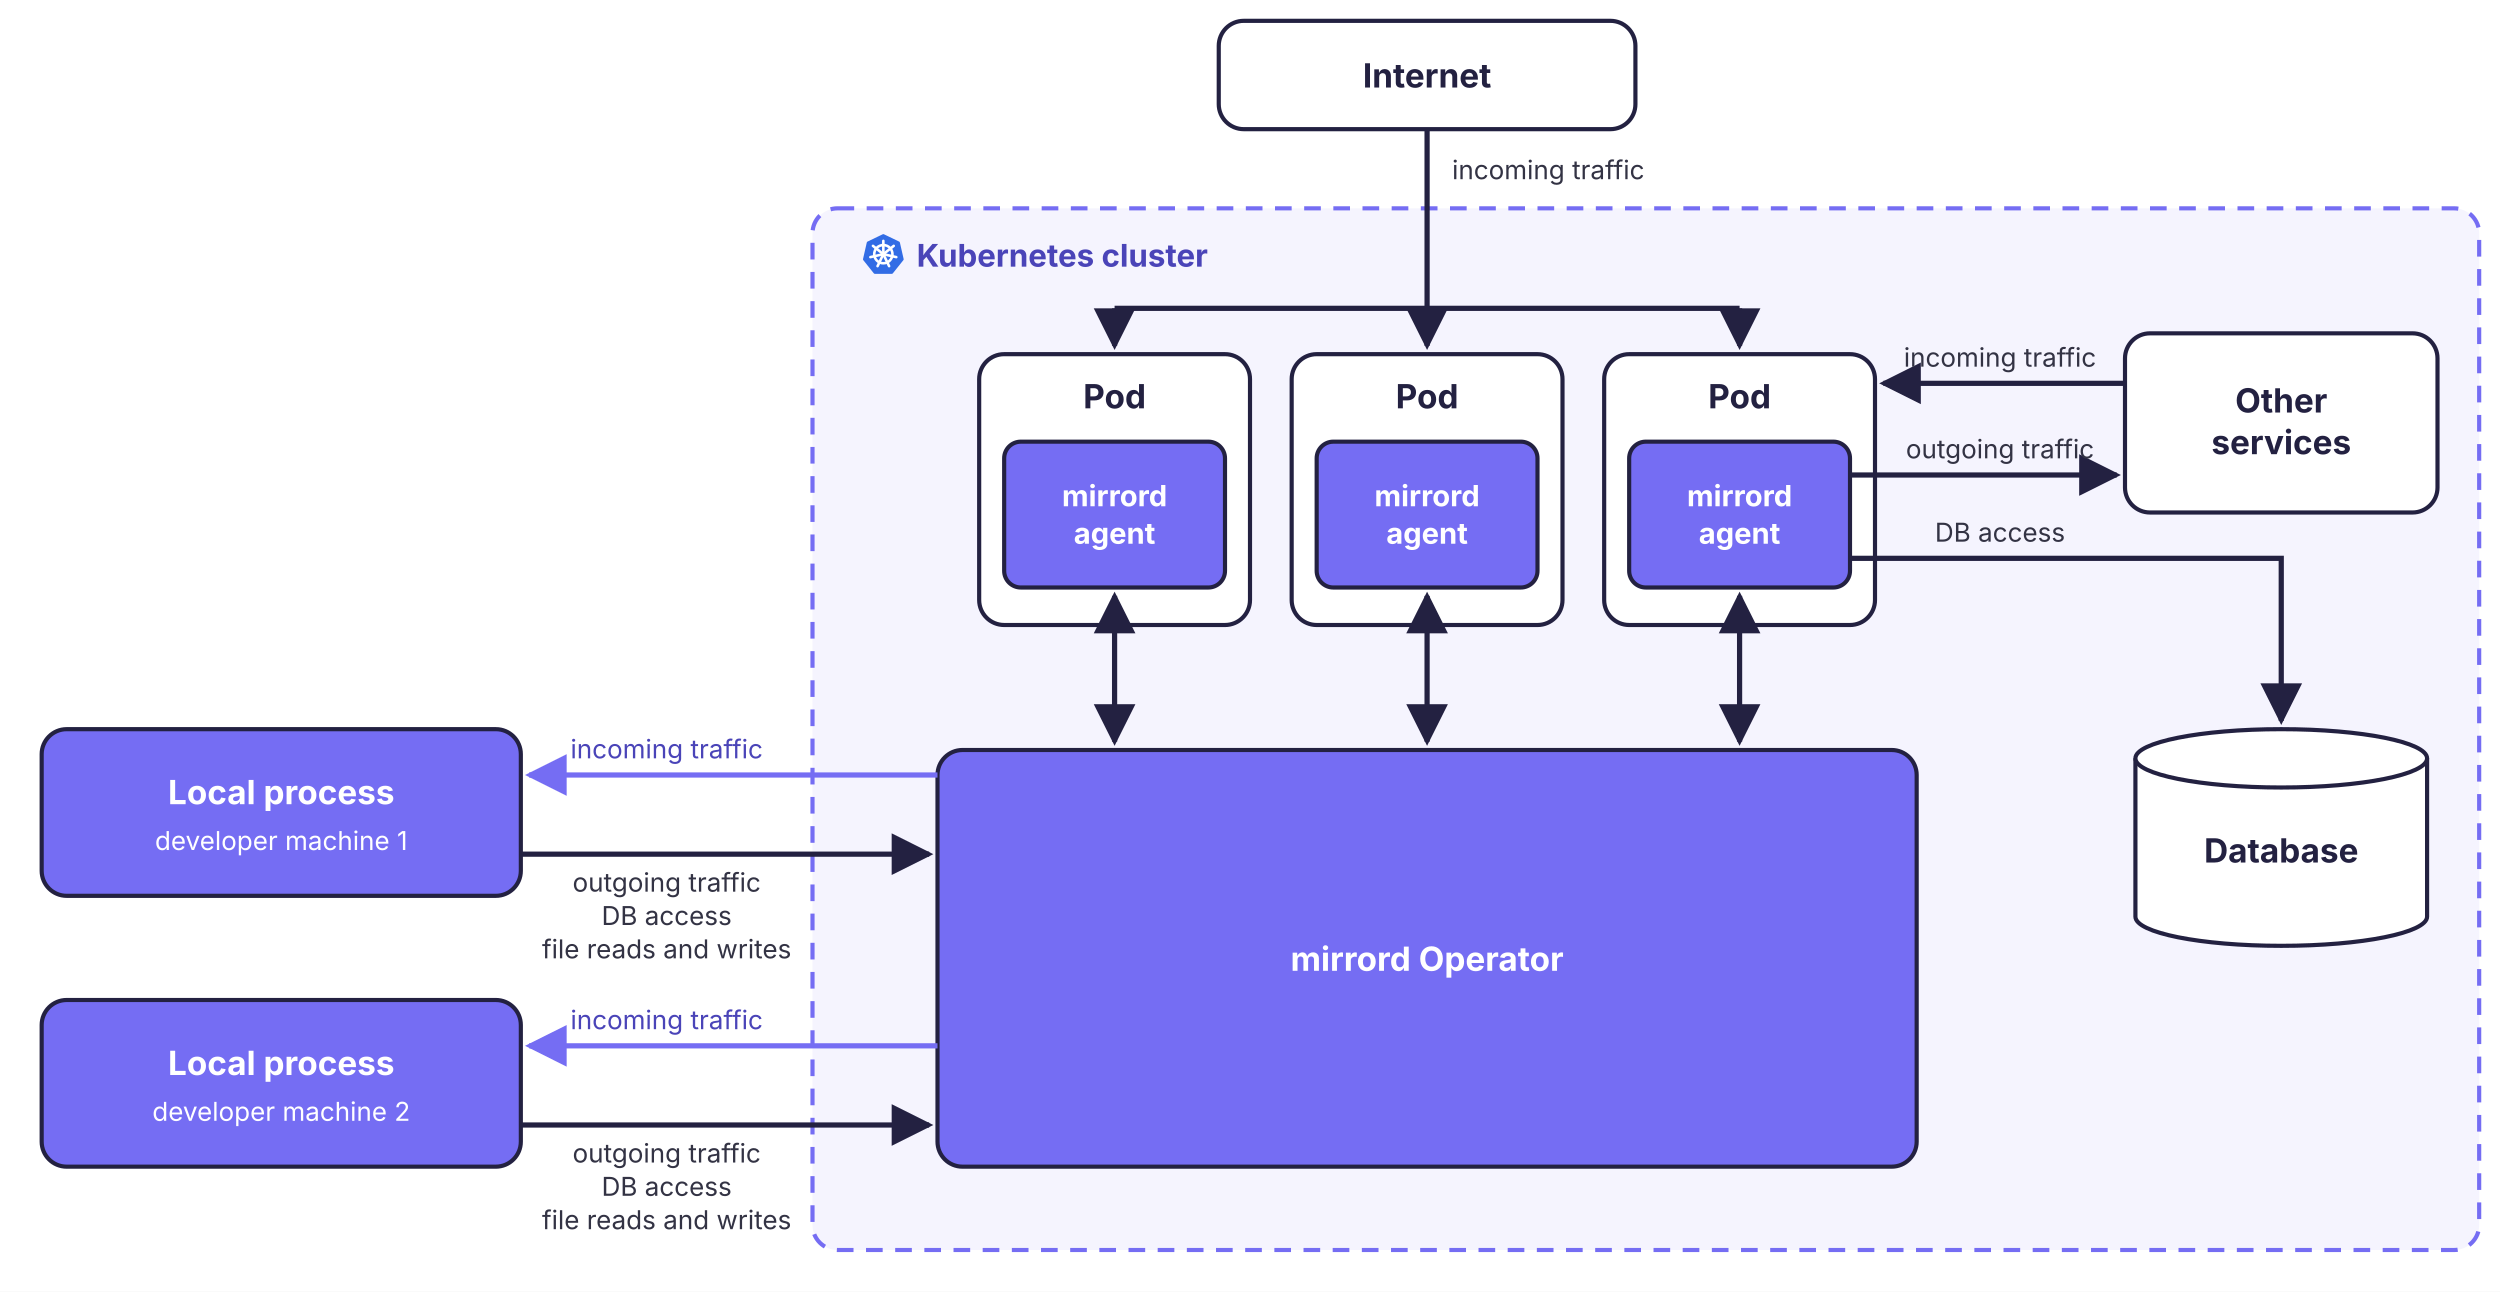
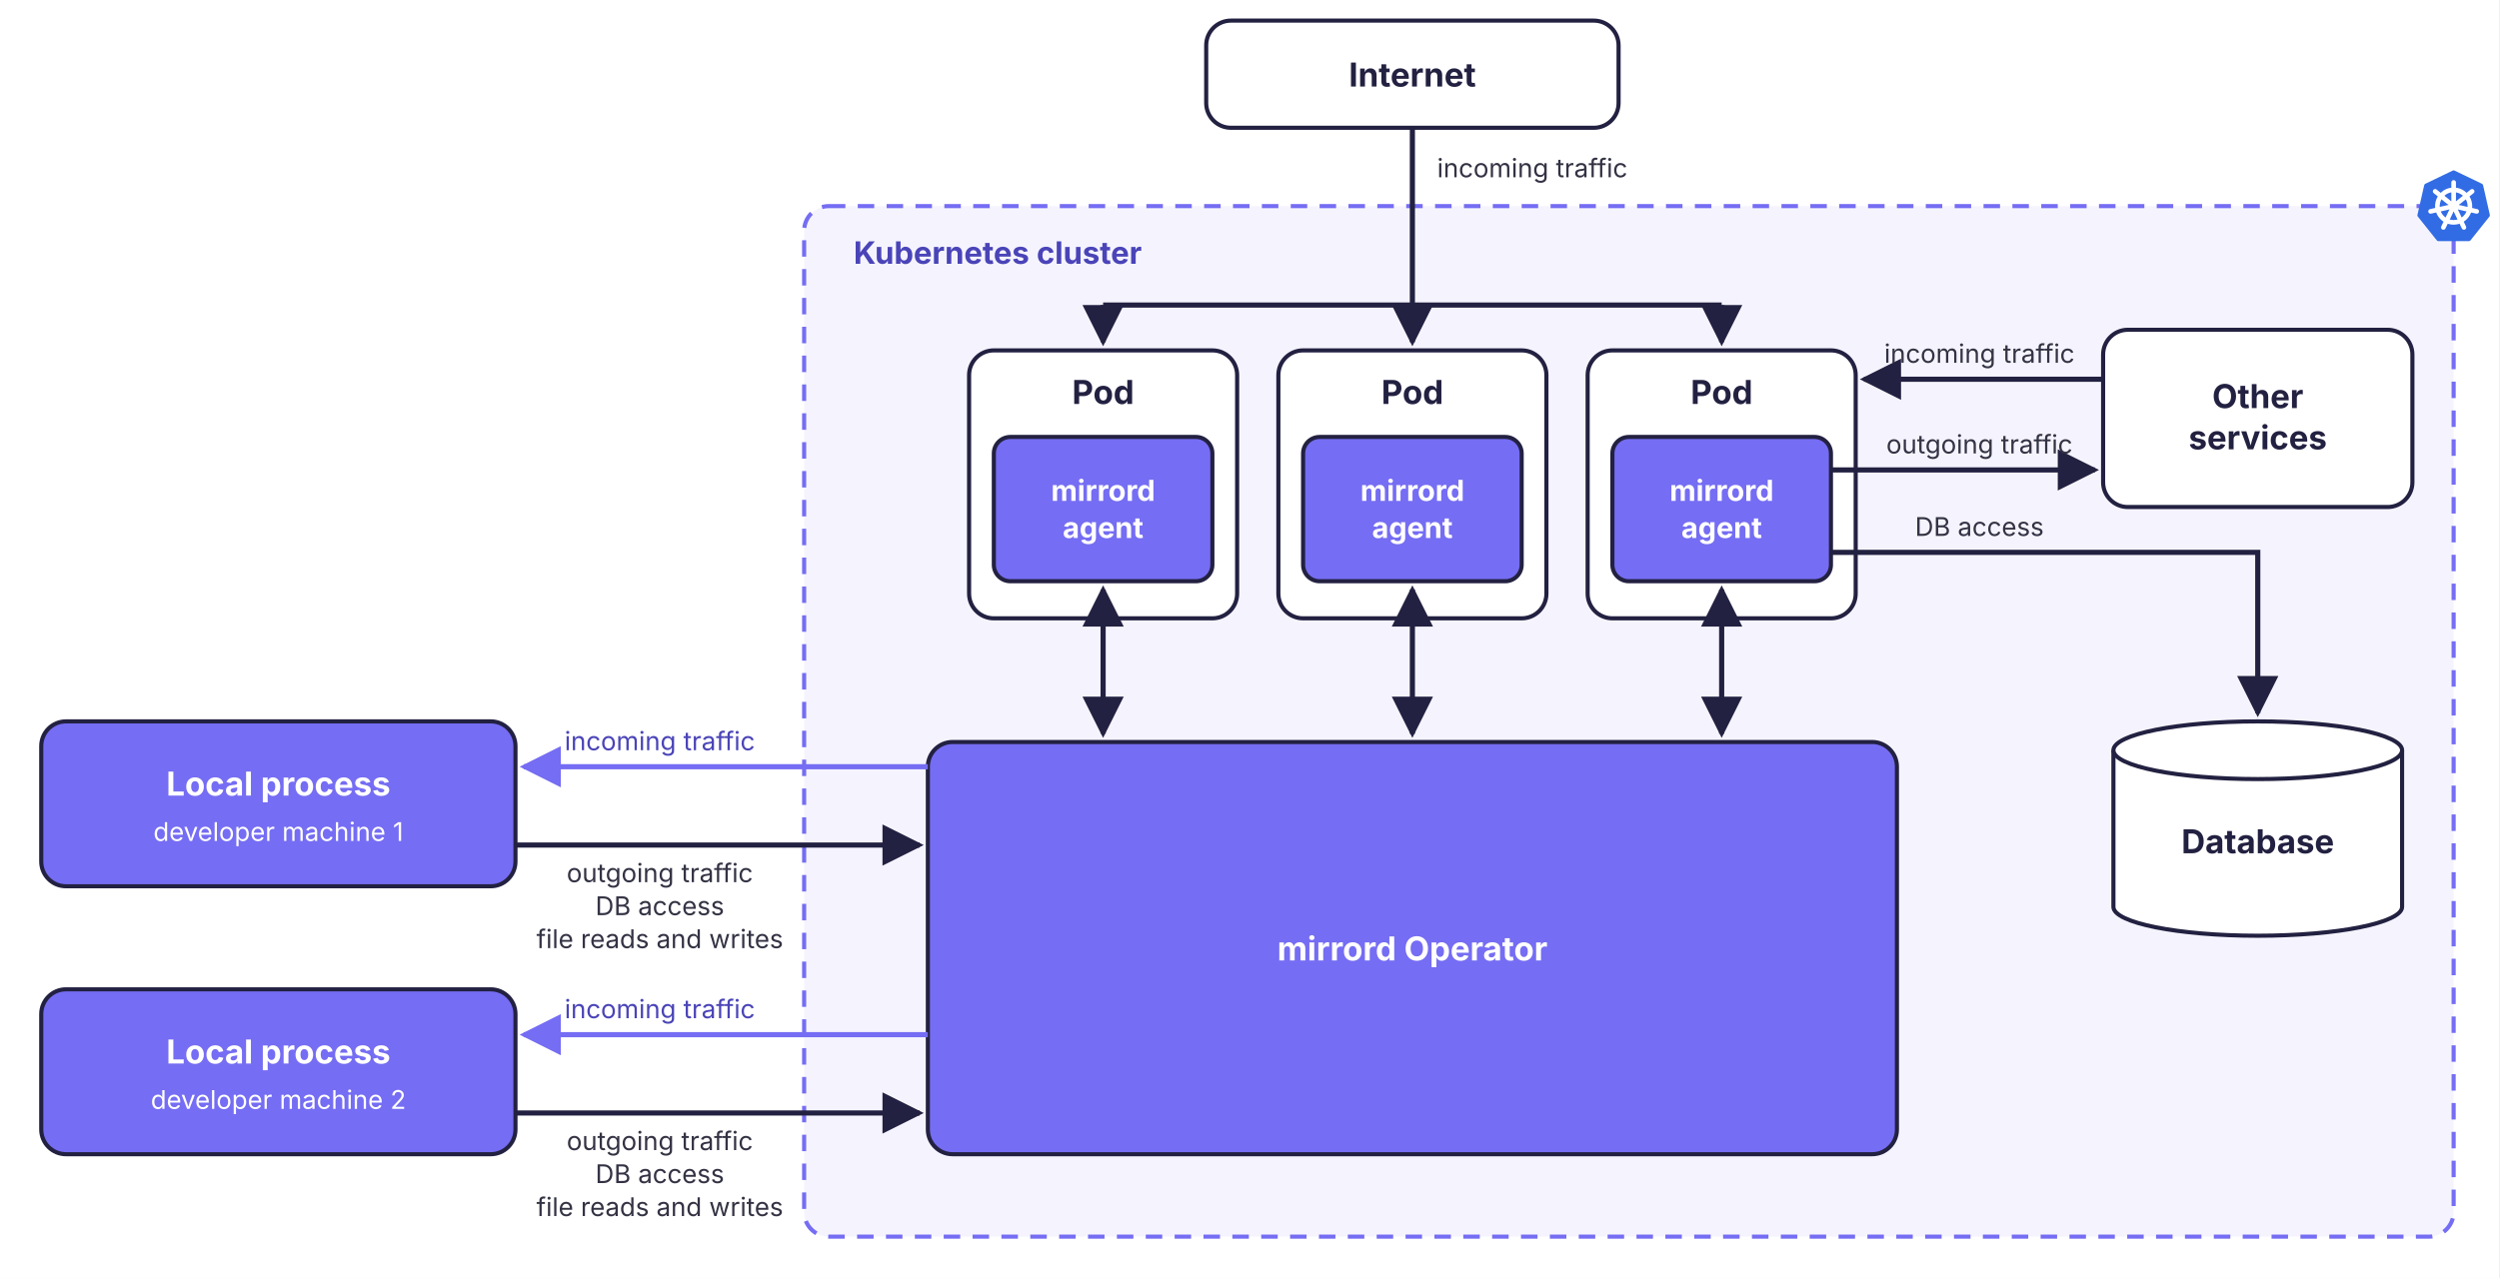
- <svg xmlns="http://www.w3.org/2000/svg" viewBox="0 0 1200 620" width="1200" height="620" font-family="Inter, Helvetica, Arial, sans-serif" role="img" aria-labelledby="t d">
+ <svg xmlns="http://www.w3.org/2000/svg" viewBox="0 0 1212 620" width="1212" height="620" font-family="Inter, Helvetica, Arial, sans-serif" role="img" aria-labelledby="t d">
  <defs>
    <marker id="arrow" viewBox="0 0 10 10" refX="9" refY="5" markerWidth="8" markerHeight="8" orient="auto-start-reverse">
      <path d="M0 0 L10 5 L0 10 z" fill="#232141" />
    </marker>
    <marker id="arrow-purple" viewBox="0 0 10 10" refX="9" refY="5" markerWidth="8" markerHeight="8" orient="auto-start-reverse">
      <path d="M0 0 L10 5 L0 10 z" fill="#756DF3" />
    </marker>
    <symbol id="k8s" viewBox="0 0 32 32">
      <polygon points="16.00,1.60 27.73,7.25 30.62,19.94 22.51,30.11 9.49,30.11 1.38,19.94 4.27,7.25" fill="#326CE5" stroke="#326CE5" stroke-width="2" stroke-linejoin="round" />
      <g fill="none" stroke="#ffffff" stroke-width="2" stroke-linecap="round">
        <circle cx="16" cy="16" r="7" />
        <line x1="16.00" y1="13.40" x2="16.00" y2="5.80" />
        <line x1="18.03" y1="14.38" x2="23.97" y2="9.64" />
        <line x1="18.53" y1="16.58" x2="25.94" y2="18.27" />
        <line x1="17.13" y1="18.34" x2="20.43" y2="25.19" />
        <line x1="14.87" y1="18.34" x2="11.57" y2="25.19" />
        <line x1="13.47" y1="16.58" x2="6.06" y2="18.27" />
        <line x1="13.97" y1="14.38" x2="8.03" y2="9.64" />
      </g>
      <circle cx="16" cy="16" r="2.4" fill="#ffffff" />
    </symbol>
  </defs>
-   <rect x="0" y="0" width="1200" height="620" fill="#ffffff" />
+   <rect x="0" y="0" width="1212" height="620" fill="#ffffff" />
  <rect x="390" y="100" width="800" height="500" rx="12" fill="#F5F4FE" stroke="#756DF3" stroke-width="2" stroke-dasharray="8 6" />
-   <use href="#k8s" x="414" y="112" width="20" height="20" />
-   <text x="440" y="128" font-size="15" font-weight="700" fill="#4a44b8">Kubernetes cluster</text>
+   <text x="414" y="128" font-size="15" font-weight="700" fill="#4a44b8">Kubernetes cluster</text>
  <rect x="585" y="10" width="200" height="52" rx="12" fill="#ffffff" stroke="#232141" stroke-width="2" />
  <text x="685" y="42" font-size="16" font-weight="700" fill="#232141" text-anchor="middle">Internet</text>
  <polyline points="685,62 685,148" fill="none" stroke="#232141" stroke-width="2.5" />
  <text x="697" y="86" font-size="12.5" fill="#333344">incoming traffic</text>
  <polyline points="535,148 835,148" fill="none" stroke="#232141" stroke-width="2.5" />
  <line x1="535" y1="148" x2="535" y2="166" stroke="#232141" stroke-width="2.5" marker-end="url(#arrow)" />
  <line x1="685" y1="148" x2="685" y2="166" stroke="#232141" stroke-width="2.5" marker-end="url(#arrow)" />
  <line x1="835" y1="148" x2="835" y2="166" stroke="#232141" stroke-width="2.5" marker-end="url(#arrow)" />
  <rect x="470" y="170" width="130" height="130" rx="12" fill="#ffffff" stroke="#232141" stroke-width="2" />
  <text x="535" y="196" font-size="16" font-weight="700" fill="#232141" text-anchor="middle">Pod</text>
  <rect x="482" y="212" width="106" height="70" rx="8" fill="#756DF3" stroke="#232141" stroke-width="2" />
  <text x="535" y="243" font-size="14" font-weight="700" fill="#ffffff" text-anchor="middle">mirrord</text>
  <text x="535" y="261" font-size="14" font-weight="700" fill="#ffffff" text-anchor="middle">agent</text>
  <rect x="620" y="170" width="130" height="130" rx="12" fill="#ffffff" stroke="#232141" stroke-width="2" />
  <text x="685" y="196" font-size="16" font-weight="700" fill="#232141" text-anchor="middle">Pod</text>
  <rect x="632" y="212" width="106" height="70" rx="8" fill="#756DF3" stroke="#232141" stroke-width="2" />
  <text x="685" y="243" font-size="14" font-weight="700" fill="#ffffff" text-anchor="middle">mirrord</text>
  <text x="685" y="261" font-size="14" font-weight="700" fill="#ffffff" text-anchor="middle">agent</text>
  <rect x="770" y="170" width="130" height="130" rx="12" fill="#ffffff" stroke="#232141" stroke-width="2" />
  <text x="835" y="196" font-size="16" font-weight="700" fill="#232141" text-anchor="middle">Pod</text>
  <rect x="782" y="212" width="106" height="70" rx="8" fill="#756DF3" stroke="#232141" stroke-width="2" />
  <text x="835" y="243" font-size="14" font-weight="700" fill="#ffffff" text-anchor="middle">mirrord</text>
  <text x="835" y="261" font-size="14" font-weight="700" fill="#ffffff" text-anchor="middle">agent</text>
  <line x1="535" y1="286" x2="535" y2="356" stroke="#232141" stroke-width="2.5" marker-start="url(#arrow)" marker-end="url(#arrow)" />
  <line x1="685" y1="286" x2="685" y2="356" stroke="#232141" stroke-width="2.5" marker-start="url(#arrow)" marker-end="url(#arrow)" />
  <line x1="835" y1="286" x2="835" y2="356" stroke="#232141" stroke-width="2.5" marker-start="url(#arrow)" marker-end="url(#arrow)" />
  <rect x="450" y="360" width="470" height="200" rx="12" fill="#756DF3" stroke="#232141" stroke-width="2" />
  <text x="685" y="466" font-size="16" font-weight="700" fill="#ffffff" text-anchor="middle">mirrord Operator</text>
  <rect x="20" y="350" width="230" height="80" rx="12" fill="#756DF3" stroke="#232141" stroke-width="2" />
  <text x="135" y="386" font-size="16" font-weight="700" fill="#ffffff" text-anchor="middle">Local process</text>
  <text x="135" y="408" font-size="12.5" fill="#ffffff" text-anchor="middle">developer machine 1</text>
  <line x1="450" y1="372" x2="254" y2="372" stroke="#756DF3" stroke-width="2.5" marker-end="url(#arrow-purple)" />
  <text x="320" y="364" font-size="12.5" fill="#4a44b8" text-anchor="middle">incoming traffic</text>
  <line x1="250" y1="410" x2="446" y2="410" stroke="#232141" stroke-width="2.5" marker-end="url(#arrow)" />
  <text x="320" y="428" font-size="12.5" fill="#333344" text-anchor="middle">outgoing traffic</text>
  <text x="320" y="444" font-size="12.5" fill="#333344" text-anchor="middle">DB access</text>
  <text x="320" y="460" font-size="12.5" fill="#333344" text-anchor="middle">file reads and writes</text>
  <rect x="20" y="480" width="230" height="80" rx="12" fill="#756DF3" stroke="#232141" stroke-width="2" />
  <text x="135" y="516" font-size="16" font-weight="700" fill="#ffffff" text-anchor="middle">Local process</text>
  <text x="135" y="538" font-size="12.5" fill="#ffffff" text-anchor="middle">developer machine 2</text>
  <line x1="450" y1="502" x2="254" y2="502" stroke="#756DF3" stroke-width="2.5" marker-end="url(#arrow-purple)" />
  <text x="320" y="494" font-size="12.5" fill="#4a44b8" text-anchor="middle">incoming traffic</text>
  <line x1="250" y1="540" x2="446" y2="540" stroke="#232141" stroke-width="2.5" marker-end="url(#arrow)" />
  <text x="320" y="558" font-size="12.5" fill="#333344" text-anchor="middle">outgoing traffic</text>
  <text x="320" y="574" font-size="12.5" fill="#333344" text-anchor="middle">DB access</text>
  <text x="320" y="590" font-size="12.5" fill="#333344" text-anchor="middle">file reads and writes</text>
  <rect x="1020" y="160" width="150" height="86" rx="12" fill="#ffffff" stroke="#232141" stroke-width="2" />
  <text x="1095" y="198" font-size="16" font-weight="700" fill="#232141" text-anchor="middle">Other</text>
  <text x="1095" y="218" font-size="16" font-weight="700" fill="#232141" text-anchor="middle">services</text>
  <line x1="1020" y1="184" x2="904" y2="184" stroke="#232141" stroke-width="2.5" marker-end="url(#arrow)" />
  <text x="960" y="176" font-size="12.5" fill="#333344" text-anchor="middle">incoming traffic</text>
  <line x1="888" y1="228" x2="1016" y2="228" stroke="#232141" stroke-width="2.5" marker-end="url(#arrow)" />
  <text x="960" y="220" font-size="12.5" fill="#333344" text-anchor="middle">outgoing traffic</text>
  <polyline points="888,268 1095,268 1095,346" fill="none" stroke="#232141" stroke-width="2.5" marker-end="url(#arrow)" />
  <text x="960" y="260" font-size="12.5" fill="#333344" text-anchor="middle">DB access</text>
  <path d="M1025 364 L1025 440 A70 14 0 0 0 1165 440 L1165 364" fill="#ffffff" stroke="#232141" stroke-width="2" />
  <ellipse cx="1095" cy="364" rx="70" ry="14" fill="#ffffff" stroke="#232141" stroke-width="2" />
  <text x="1095" y="414" font-size="16" font-weight="700" fill="#232141" text-anchor="middle">Database</text>
+   <use href="#k8s" x="1172" y="82" width="36" height="36" />
</svg>
